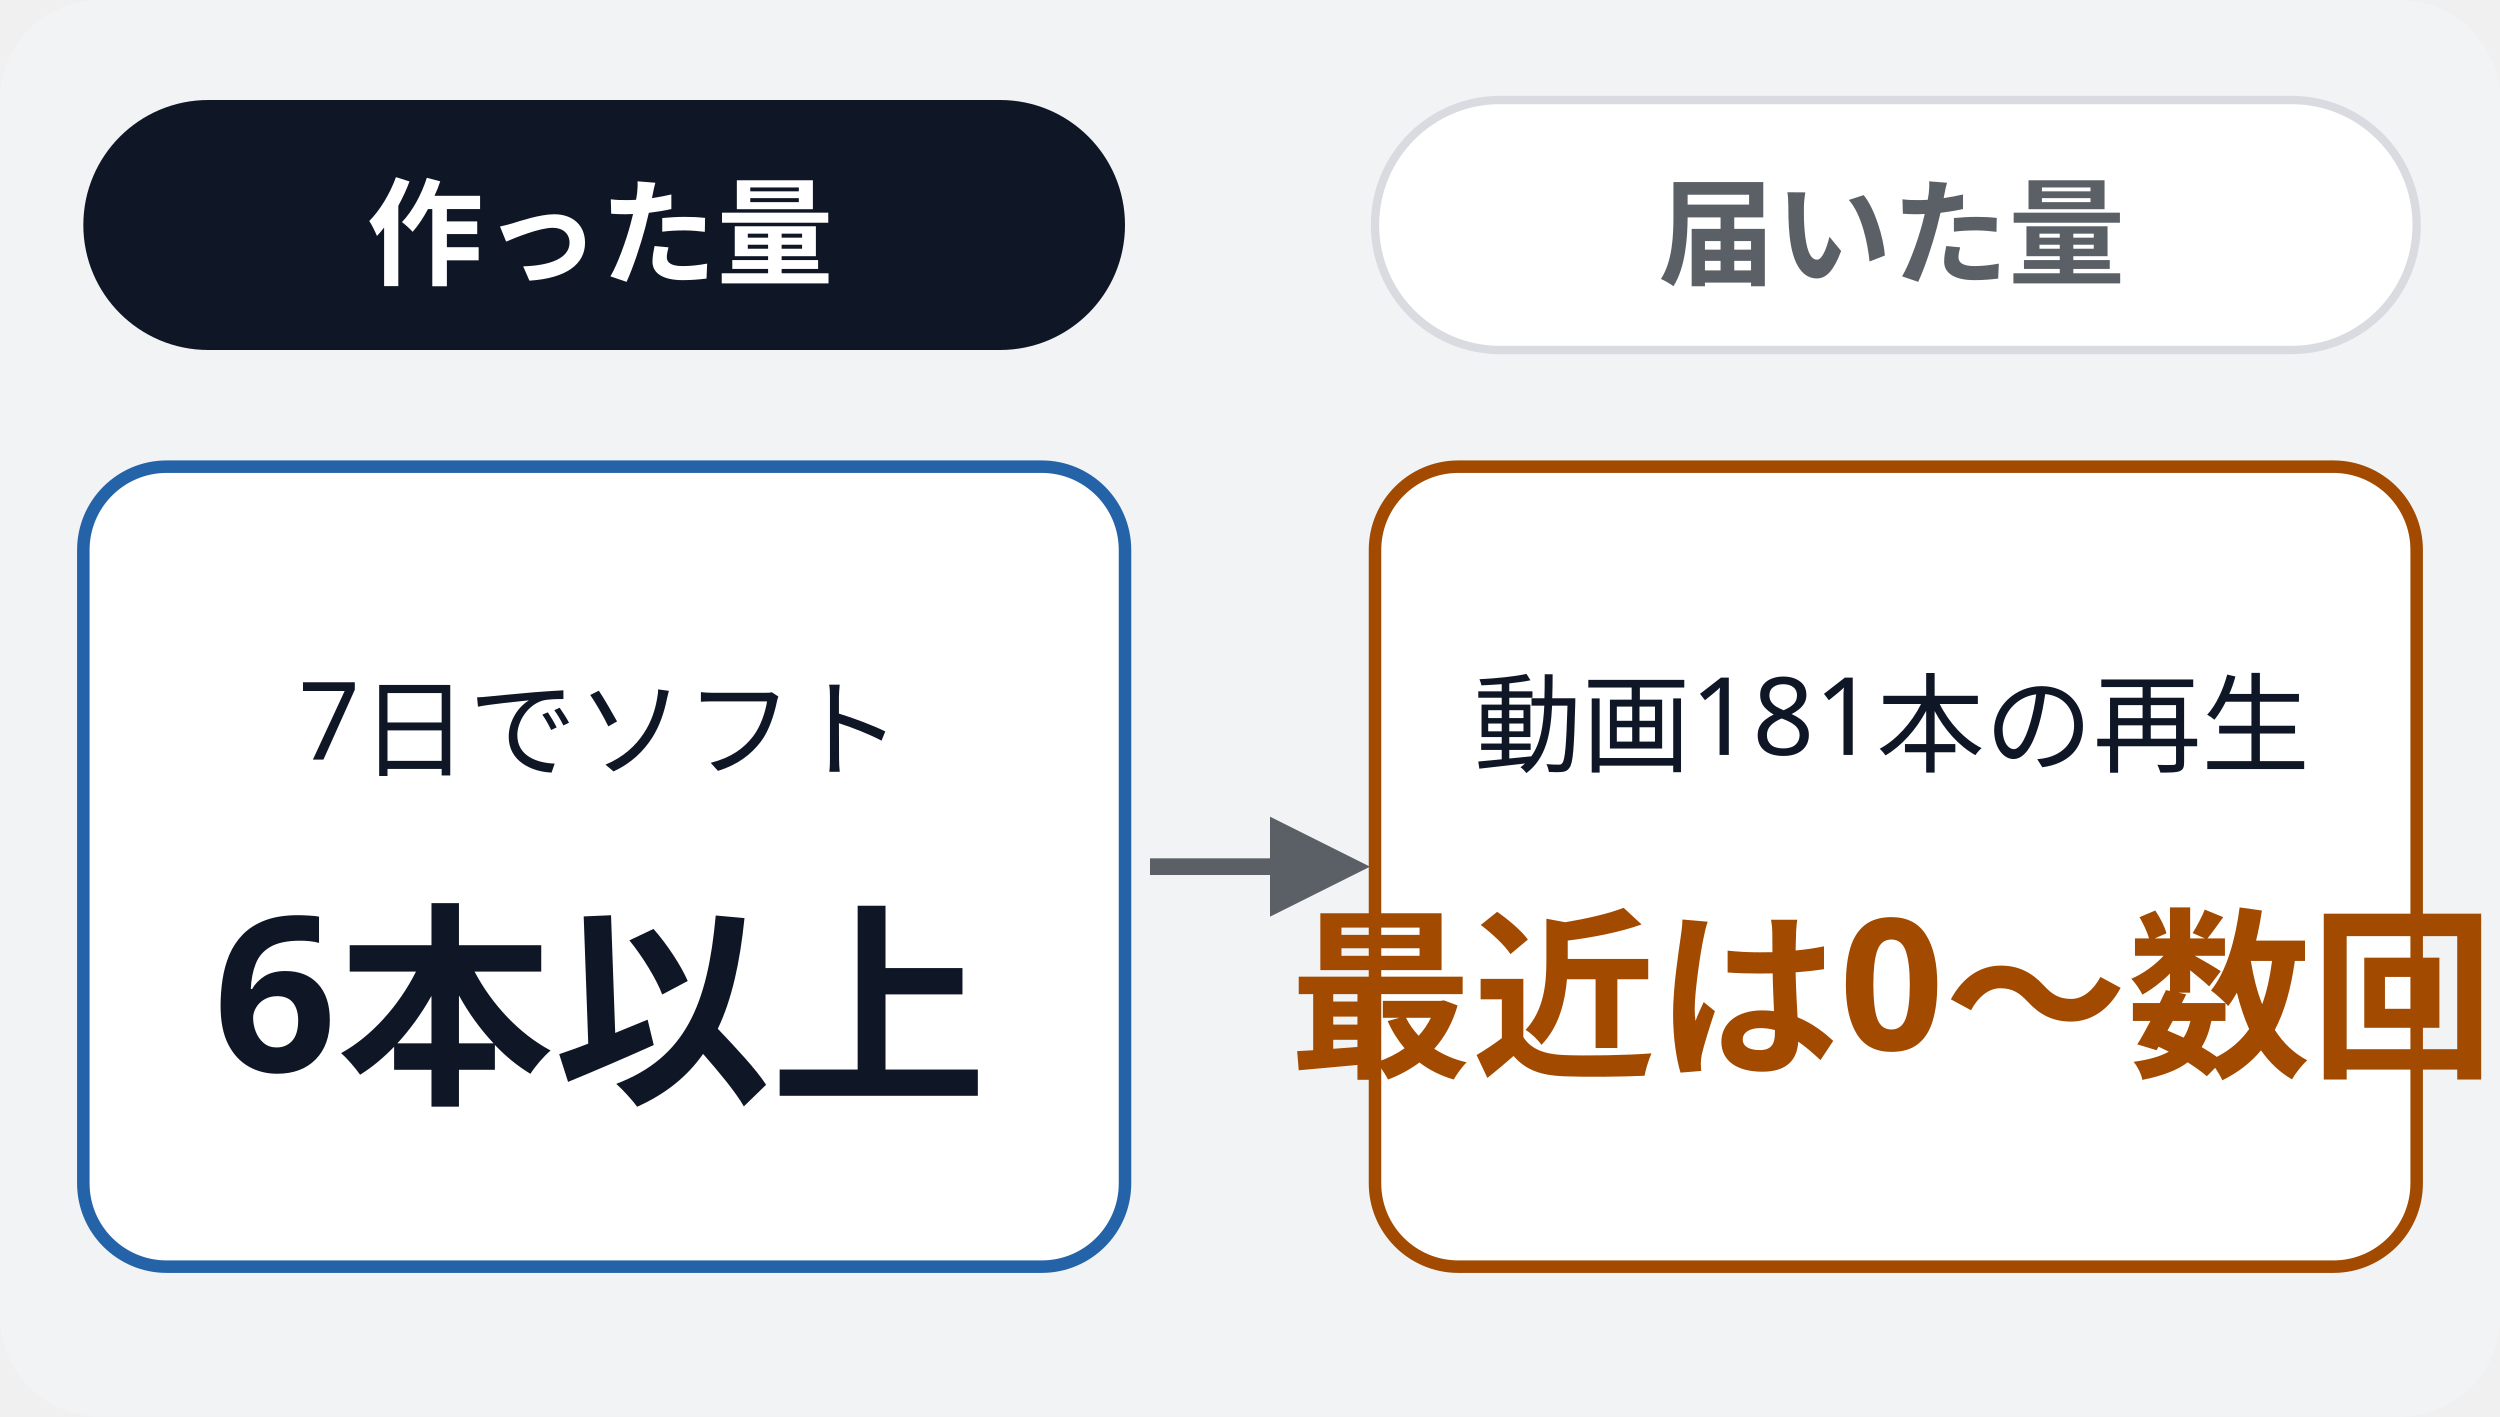
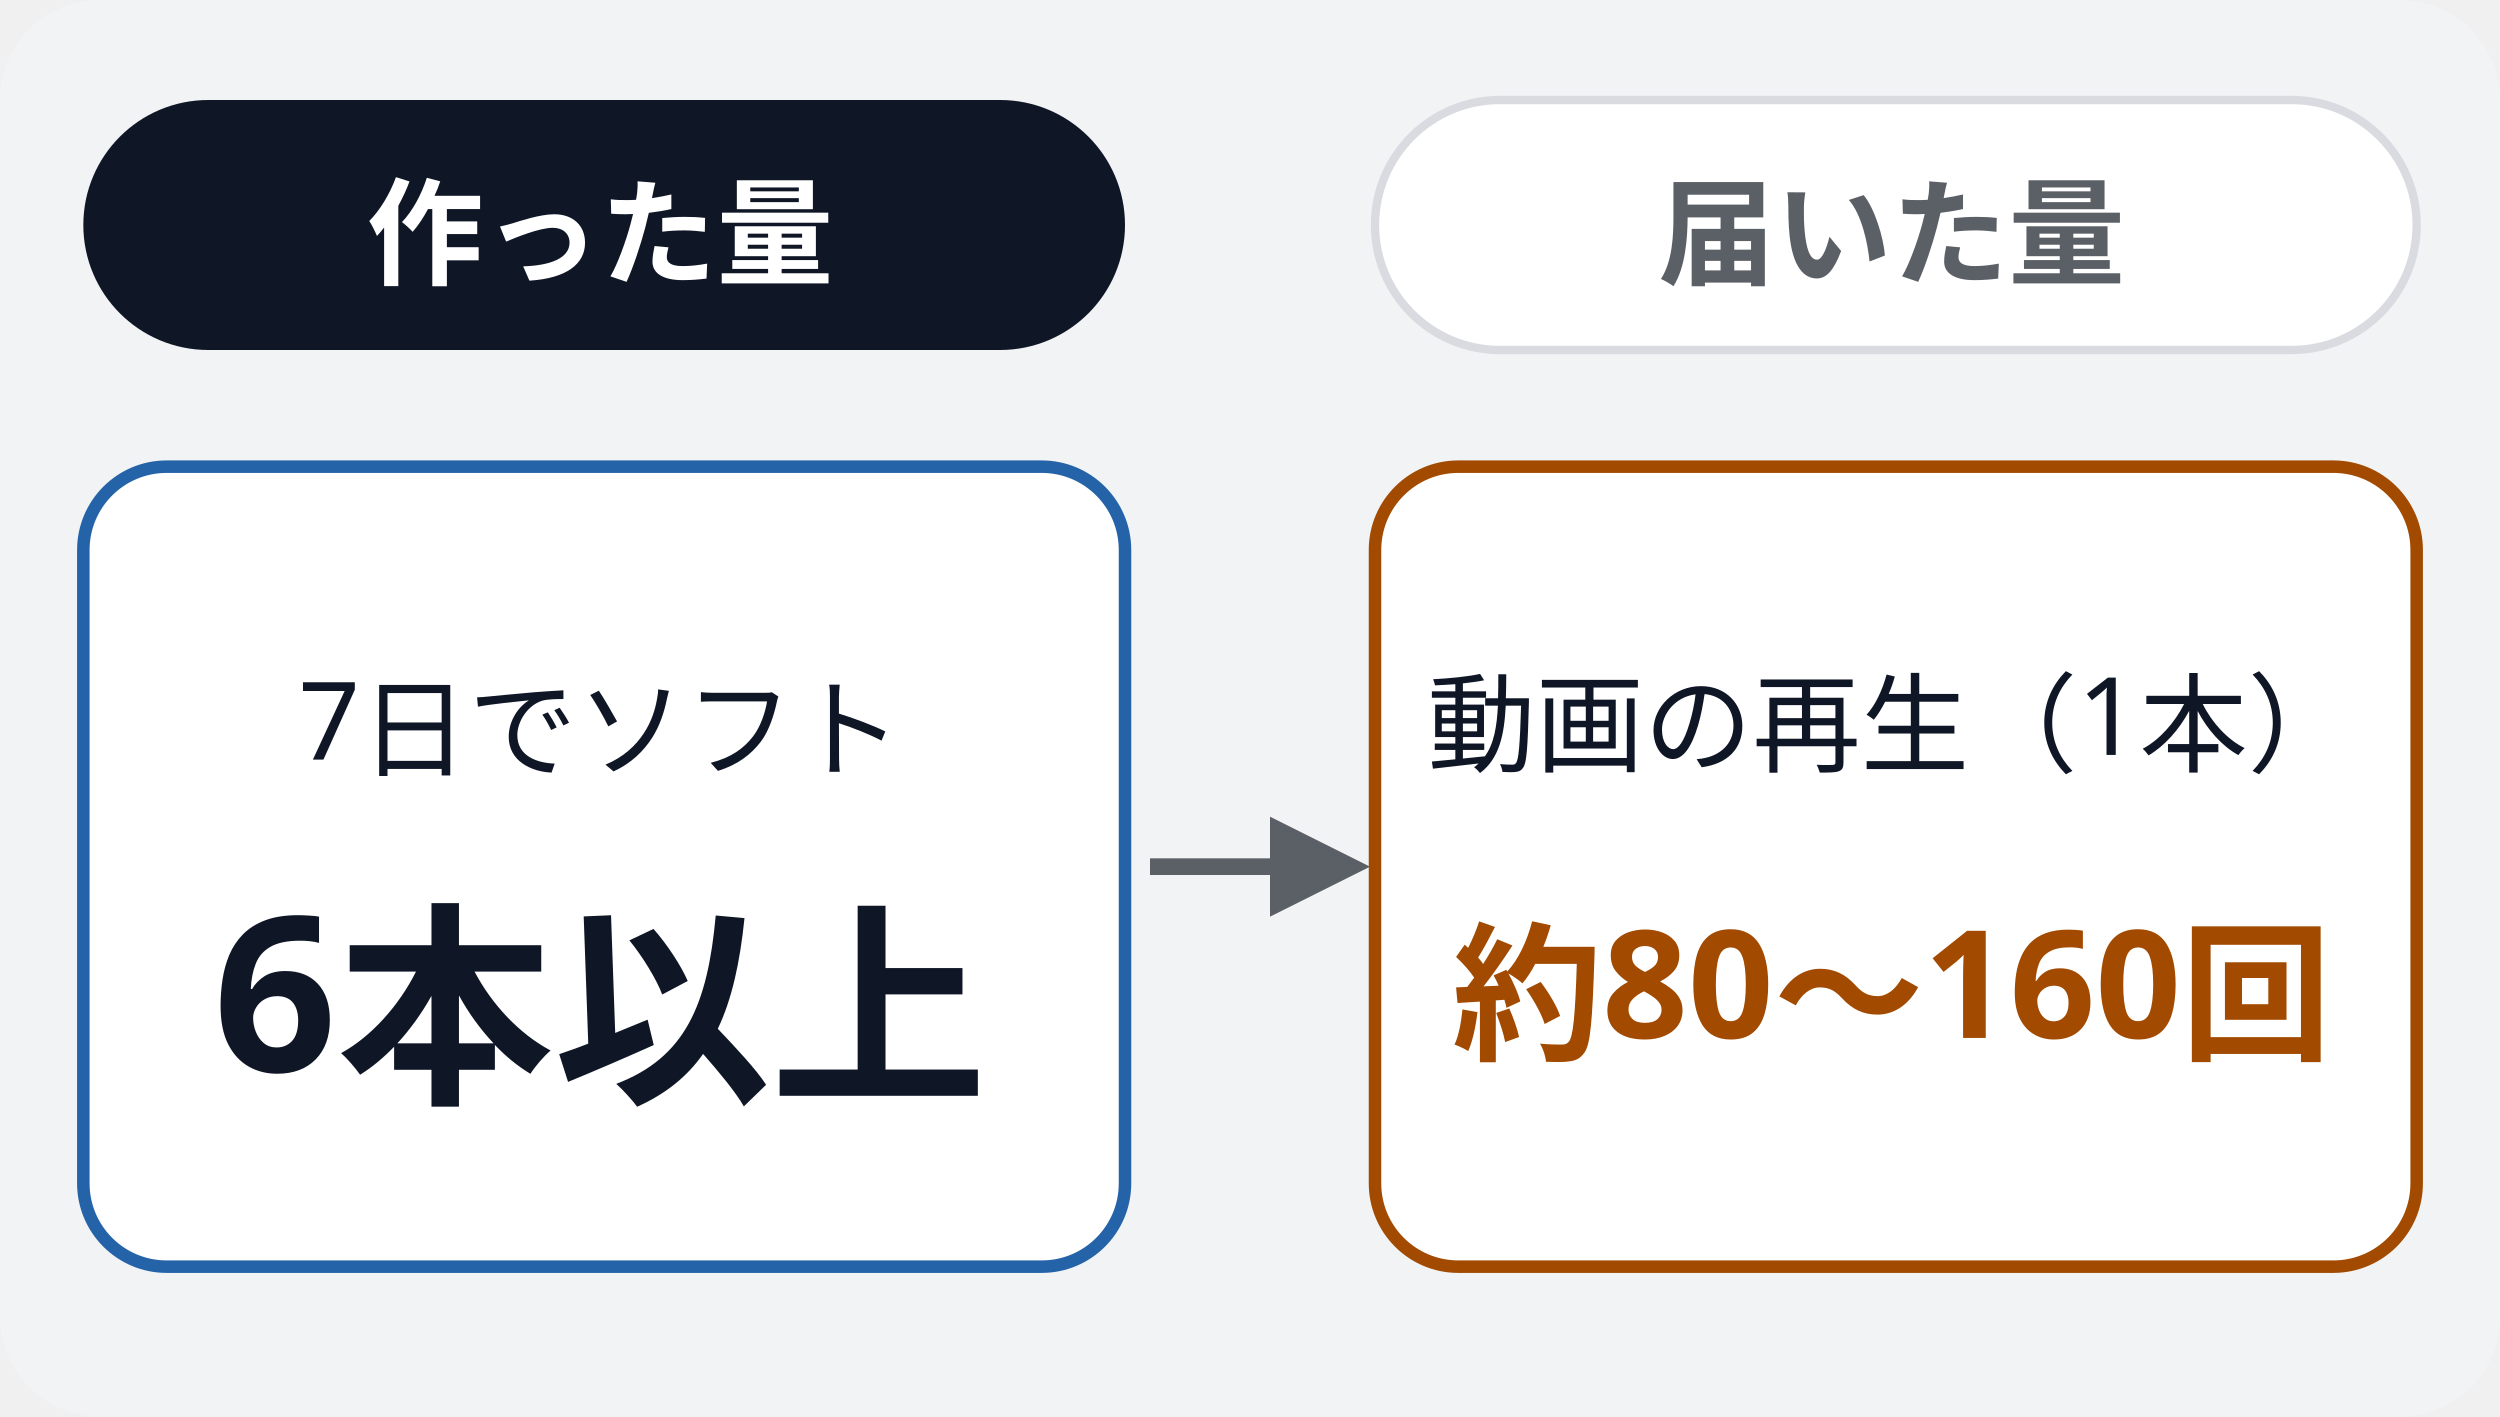
<svg xmlns="http://www.w3.org/2000/svg" viewBox="0 0 300 170" role="img" aria-labelledby="t">
  <defs>
    <marker id="ag" viewBox="0 0 10 10" refX="8" refY="5" markerWidth="6" markerHeight="6" orient="auto">
      <path d="M0 0L10 5L0 10Z" fill="#5b5f66" />
    </marker>
  </defs>
  <rect width="300" height="170" rx="12" fill="#f2f3f5" />
  <rect x="10" y="12" width="125" height="30" rx="15" fill="#0f1626" />
  <text x="72" y="27" font-family="sans-serif" text-anchor="middle" dominant-baseline="central" font-size="14" font-weight="700" fill="#ffffff">作った量</text>
  <rect x="165" y="12" width="125" height="30" rx="15" fill="#ffffff" stroke="#d9dbe0" />
  <text x="227" y="27" font-family="sans-serif" text-anchor="middle" dominant-baseline="central" font-size="14" font-weight="700" fill="#5b5f66">届いた量</text>
  <rect x="10" y="56" width="125" height="96" rx="10" fill="#ffffff" stroke="#2563a8" stroke-width="1.5" />
  <text x="72" y="86" font-family="sans-serif" text-anchor="middle" dominant-baseline="central" font-size="13" fill="#0f1626">7日でソフト</text>
  <text x="72" y="118" font-family="sans-serif" text-anchor="middle" dominant-baseline="central" font-size="26" font-weight="700" fill="#0f1626">6本以上</text>
  <line x1="138" y1="104" x2="162" y2="104" stroke="#5b5f66" stroke-width="2" marker-end="url(#ag)" />
  <rect x="165" y="56" width="125" height="96" rx="10" fill="#ffffff" stroke="#a14a00" stroke-width="1.5" />
-   <text x="227" y="86" font-family="sans-serif" text-anchor="middle" dominant-baseline="central" font-size="13" fill="#0f1626">動画181本の再生</text>
-   <text x="227" y="118" font-family="sans-serif" text-anchor="middle" dominant-baseline="central" font-size="22" font-weight="700" fill="#a14a00">最近は0〜数回</text>
+   <text x="227" y="86" font-family="sans-serif" text-anchor="middle" dominant-baseline="central" font-size="13" fill="#0f1626">動画の再生（1本）</text>
+   <text x="227" y="118" font-family="sans-serif" text-anchor="middle" dominant-baseline="central" font-size="18" font-weight="700" fill="#a14a00">約80〜160回</text>
</svg>
